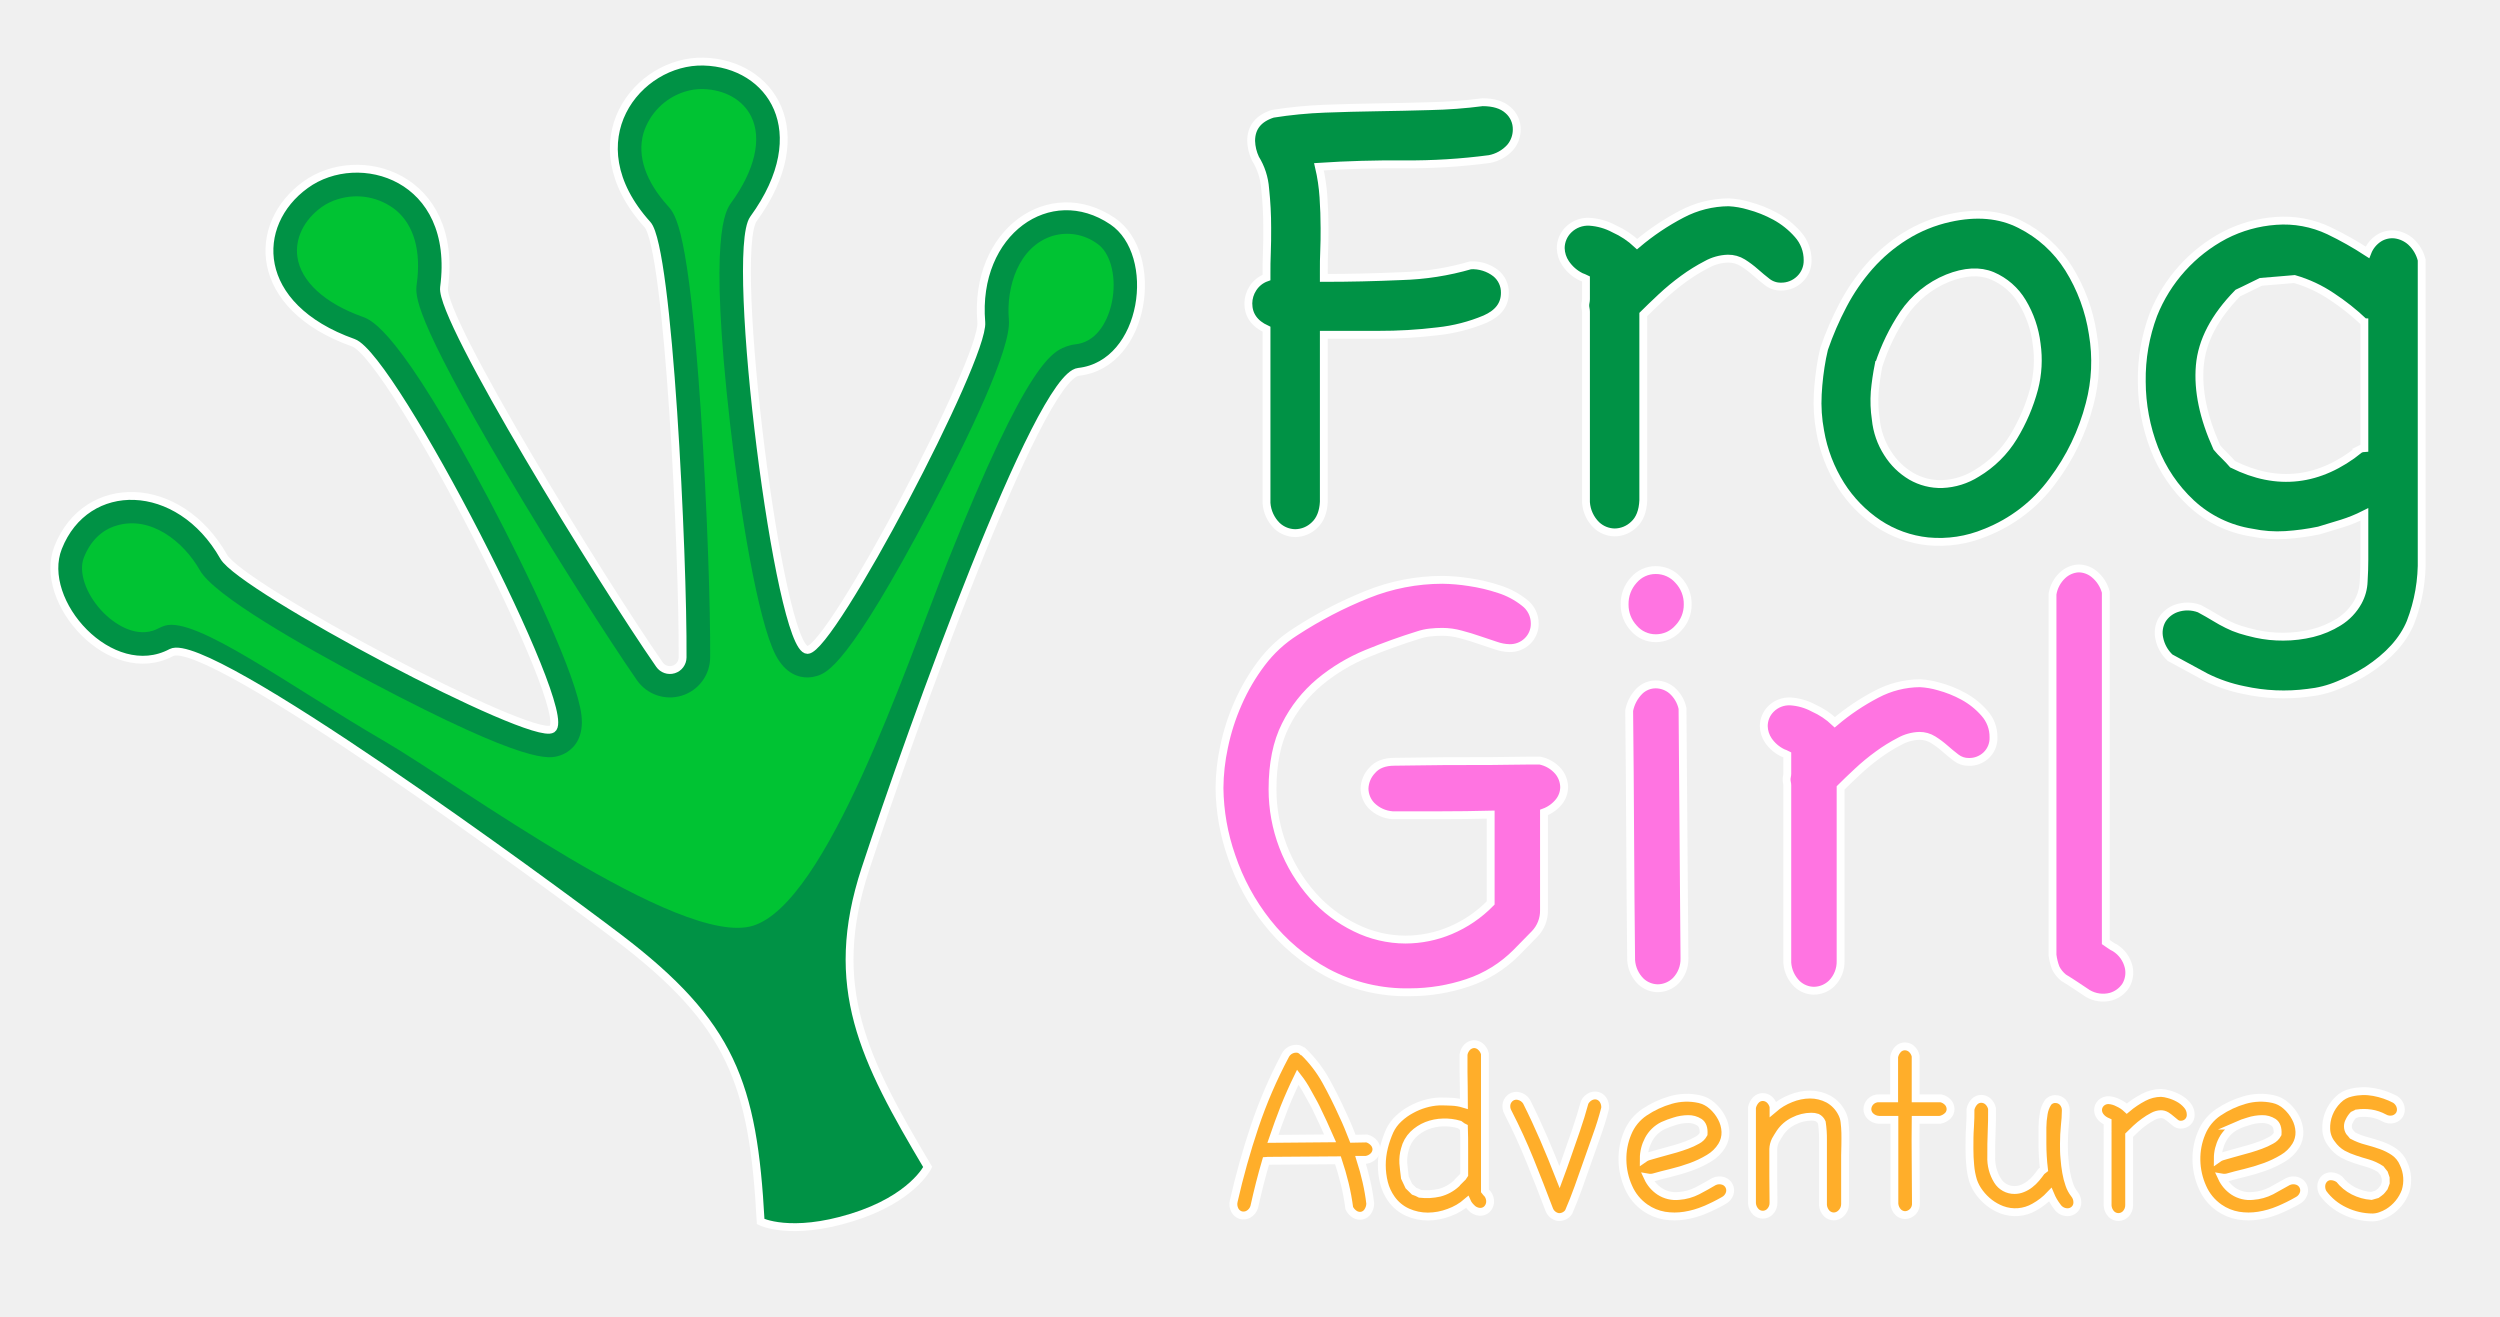
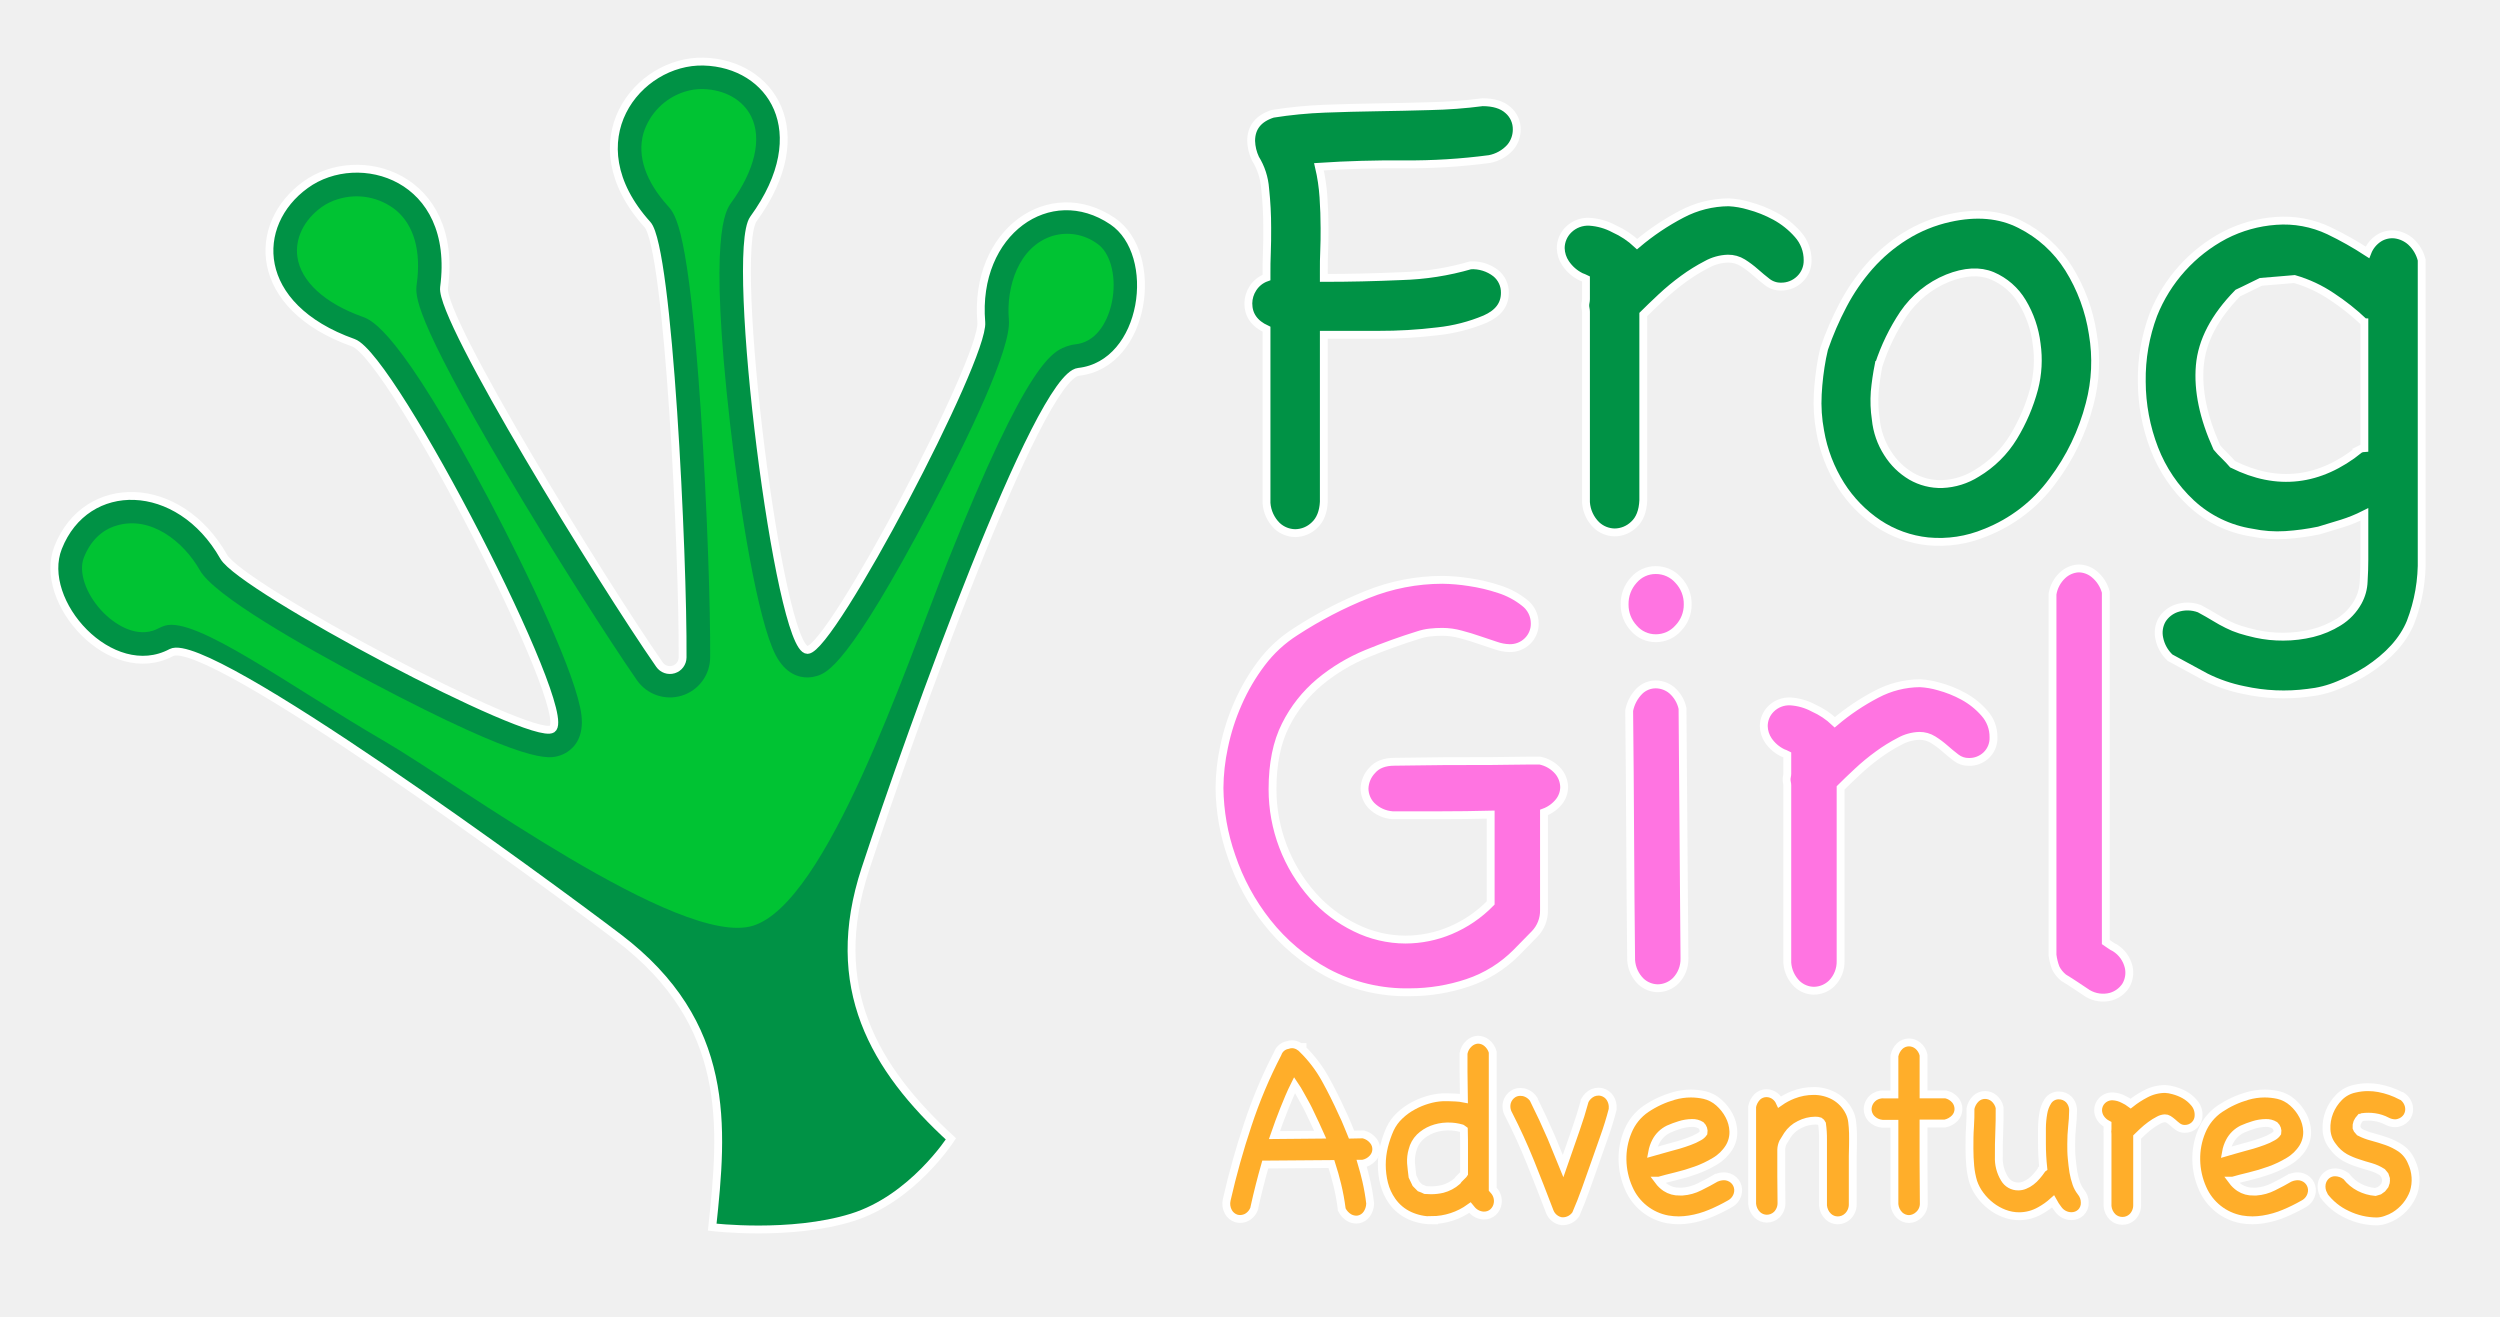
<svg xmlns="http://www.w3.org/2000/svg" id="katman_1" data-name="katman 1" viewBox="0 0 635.92 334.9">
  <defs>
    <style>.cls-1{fill:#009245;}.cls-1,.cls-3,.cls-4{stroke:#fff;stroke-miterlimit:10;stroke-width:2px;}.cls-2{fill:#00c333;}.cls-3{fill:#ff74e1;}.cls-4{fill:#ffae2a;}</style>
  </defs>
-   <path class="cls-1" d="M193.49,310.72c-1.9-35.11-7.37-50.34-36.21-72.27C139.51,224.94,52.67,161.15,43.58,166c-15.29,8.15-34.25-12.91-28.79-26.73,7.1-18,30.74-17.73,42.12,2.35,4.55,8,78.44,47.13,83.54,43.81,6.09-4-40.57-94.68-50.58-98.25C64,78,63.86,57,77.73,47c13.57-9.83,39-2.21,35.22,26.14-1.07,8,40.08,74.71,54.79,95.9a3.23,3.23,0,0,0,5.89-1.82c.17-25.8-3.55-104.12-8.94-110.09-19.16-21.23-2.45-41.91,14.3-41.46,17.12.45,28.82,17.8,12.68,40-6.25,8.6,6.46,109.81,13.74,109.65,6.08-.13,45-74.14,44.2-83.33C247.67,59,267,45.44,283,56.26c12.32,8.33,8.56,36.41-8.66,38.33-10.23,1.13-42.42,90.56-54.22,126.48-9.87,30.05-.39,48.42,15.86,75.78,0,0-3.87,8.07-19.29,12.84C201.05,314.54,193.49,310.72,193.49,310.72Z" />
+   <path class="cls-1" d="M181.17,312.15c2.74-25.63,5-51.77-23.89-73.7C139.51,224.94,52.67,161.15,43.58,166c-15.29,8.15-34.25-12.91-28.79-26.73,7.1-18,30.74-17.73,42.12,2.35,4.55,8,78.44,47.13,83.54,43.81,6.09-4-40.57-94.68-50.58-98.25C64,78,63.86,57,77.73,47c13.57-9.83,39-2.21,35.22,26.14-1.07,8,40.08,74.71,54.79,95.9a3.23,3.23,0,0,0,5.89-1.82c.17-25.8-3.55-104.12-8.94-110.09-19.16-21.23-2.45-41.91,14.3-41.46,17.12.45,28.82,17.8,12.68,40-6.25,8.6,6.46,109.81,13.74,109.65,6.08-.13,45-74.14,44.2-83.33C247.67,59,267,45.44,283,56.26c12.32,8.33,8.56,36.41-8.66,38.33-10.23,1.13-42.42,90.56-54.22,126.48-9.87,30.05,2.21,50.7,21.76,68.62,0,0-9.77,15.23-25.19,20C201.05,314.54,181.17,312.15,181.17,312.15Z" />
  <path class="cls-2" d="M191.53,235.48c-18.47,5.71-75.09-36.11-93.62-46.87-24.28-14.1-48.1-31.91-56-29.45a8.78,8.78,0,0,0-1.58.66,8.94,8.94,0,0,1-1.51.63c-4.73,1.46-9.81-1.69-13-5.12-4.05-4.38-5.9-9.93-4.49-13.5,1.64-4.15,4.48-7,8.22-8.11,8.7-2.69,17.14,4,21.3,11.35,3.63,6.4,25.69,19,43.56,28.46,40,21.13,45.32,19.48,47.88,18.69a7.87,7.87,0,0,0,2-.94c2-1.3,4.24-4,3.61-9.36-1.17-9.89-13.42-35.76-23.55-54.91C101.52,83.89,94.52,81.4,92.22,80.58c-9.64-3.44-15.68-9-16.57-15.21-.67-4.68,1.64-9.43,6.18-12.71a14.22,14.22,0,0,1,4.13-2,16,16,0,0,1,14.78,2.82c4.58,3.87,6.41,10.36,5.27,18.75-.39,2.91-1,7.77,22.39,47.49C141.16,141.31,155,162.88,162,173a10.23,10.23,0,0,0,18.64-5.77c.08-12.34-.72-37.94-2.4-63-3.09-46-6.38-49.65-8.34-51.83-5.68-6.29-7.84-12.67-6.25-18.45A16,16,0,0,1,174.26,23.3a14.12,14.12,0,0,1,4.55-.65c5.6.15,10.19,2.77,12.28,7,2.78,5.65.93,13.63-5.09,21.91-1.43,2-5.8,8-.27,56.45,2.45,21.53,7,49.79,11.57,58.62,2.51,4.79,5.88,5.74,8.26,5.69a8.22,8.22,0,0,0,2.19-.36c2.56-.8,7.9-2.45,29-42.47,9.41-17.89,20.5-40.75,19.88-48.09C255.88,73,259.07,62.7,267.76,60a13,13,0,0,1,11.36,2c3.18,2.15,4.79,7.78,3.92,13.68-.69,4.63-3.1,10.1-7.83,11.56a8.25,8.25,0,0,1-1.6.33,8.9,8.9,0,0,0-1.69.35c-4.06,1.26-10.2,3.16-31,55.23C230.15,170.3,210.37,229.65,191.53,235.48Z" />
  <path class="cls-1" d="M334.34,133.61a7.08,7.08,0,0,1-4.89,2,6.89,6.89,0,0,1-4.62-1.86,9,9,0,0,1-2.67-5.78V83.74q-4.62-2.13-4.62-6.58a7.12,7.12,0,0,1,1.16-3.82,6.77,6.77,0,0,1,3.46-2.75V69.34c0-1.42,0-3.11.09-5.06s.09-4.06.09-6.32a91.53,91.53,0,0,0-.53-10,16.76,16.76,0,0,0-2.49-7.65,11.43,11.43,0,0,1-1.07-4.44q0-5.16,5.51-6.93A111,111,0,0,1,337,27.65q6.66-.25,13.33-.35T363.76,27A122.41,122.41,0,0,0,377.1,26c2.84,0,5,.66,6.49,2a6.35,6.35,0,0,1,2.22,5,7,7,0,0,1-1.69,4.53,9.55,9.55,0,0,1-5.25,2.93,156.3,156.3,0,0,1-21.68,1.34q-10.86-.09-21.69.62a47.36,47.36,0,0,1,1.15,7.73q.27,4,.27,7.91c0,2,0,3.92-.09,5.69s-.09,3.5-.09,5.16v1.78q9.6,0,19.73-.45a70,70,0,0,0,17.6-2.75,9.62,9.62,0,0,1,6.4,2,6.26,6.26,0,0,1,2.32,5c0,3-1.67,5.19-5,6.67a42.75,42.75,0,0,1-12.09,3.11,122.47,122.47,0,0,1-15.11.89H336.74v42.49C336.62,130.2,335.82,132.25,334.34,133.61Z" />
  <path class="cls-1" d="M402.16,70.41A10.16,10.16,0,0,1,398.25,67,7.2,7.2,0,0,1,397,63.12,6.61,6.61,0,0,1,399,58.41a7.06,7.06,0,0,1,5.34-2,15.31,15.31,0,0,1,6.22,1.78,21.3,21.3,0,0,1,5.87,3.91,61.87,61.87,0,0,1,11.37-7.64,25.87,25.87,0,0,1,11.92-3,21.73,21.73,0,0,1,5.15.89,30.43,30.43,0,0,1,6.67,2.66,21.11,21.11,0,0,1,5.78,4.62,9.74,9.74,0,0,1,2.48,6.58A6.45,6.45,0,0,1,457.81,71,6.69,6.69,0,0,1,453,72.9a5.56,5.56,0,0,1-3.47-1.16c-1-.77-2-1.6-3-2.49a24.73,24.73,0,0,0-3.2-2.4,7,7,0,0,0-3.82-1.06,11.89,11.89,0,0,0-5.42,1.51,45,45,0,0,0-5.87,3.64,60.23,60.23,0,0,0-5.6,4.62Q419.94,78.07,418,80V127.3q-.18,4.1-2.4,6.13a7.11,7.11,0,0,1-4.89,2,6.9,6.9,0,0,1-4.62-1.87,8.91,8.91,0,0,1-2.67-5.78V79.3a4.08,4.08,0,0,0-.09-.8,3.6,3.6,0,0,1,0-1.6,4.08,4.08,0,0,0,.09-.8V70.94A11.22,11.22,0,0,0,402.16,70.41Z" />
  <path class="cls-1" d="M464,88.72a79.09,79.09,0,0,1,4.8-11.11,50.53,50.53,0,0,1,6.76-9.87,41.12,41.12,0,0,1,9-7.64,35.86,35.86,0,0,1,11.29-4.62q10.32-2.31,18,1.6a30.81,30.81,0,0,1,12.35,11.2,43.79,43.79,0,0,1,6.14,16.62,42.06,42.06,0,0,1-.8,17.86,55.33,55.33,0,0,1-9.42,19.56,38.81,38.81,0,0,1-17.07,13.16,30.38,30.38,0,0,1-14.67,2.22,28.09,28.09,0,0,1-12.62-4.54,33.11,33.11,0,0,1-9.51-9.77A37.54,37.54,0,0,1,463,109.7a39.2,39.2,0,0,1-.62-9.42A69.8,69.8,0,0,1,463.5,91Zm13.87,4.09a66.92,66.92,0,0,0-1,6.84,31.76,31.76,0,0,0,.27,7,19.43,19.43,0,0,0,3,8.62,17.75,17.75,0,0,0,6,5.86,14.9,14.9,0,0,0,7.92,2,17.78,17.78,0,0,0,8.79-2.75,27.29,27.29,0,0,0,9.34-9.25,46.78,46.78,0,0,0,5.24-12.27,29,29,0,0,0,.63-11.37,26.86,26.86,0,0,0-3.65-10.67,16.4,16.4,0,0,0-7.64-6.67q-4.8-2-11.38.62a25,25,0,0,0-11.2,9.07A52.81,52.81,0,0,0,477.9,92.81Z" />
  <path class="cls-1" d="M552,167.3a9.2,9.2,0,0,1-2.76-5,6.69,6.69,0,0,1,.71-4.62,7,7,0,0,1,3.65-2.93,8.64,8.64,0,0,1,5.87.08c1.53.83,2.84,1.57,3.91,2.23s2.13,1.24,3.2,1.77a21.82,21.82,0,0,0,3.29,1.34c1.12.35,2.45.71,4,1.06a31.5,31.5,0,0,0,6.93.72,31.17,31.17,0,0,0,7.38-.89,23.06,23.06,0,0,0,6.75-2.85,14,14,0,0,0,4.89-5.15,11.51,11.51,0,0,0,1.42-5.16c.12-2,.18-3.85.18-5.51V130.85a37.74,37.74,0,0,1-5.69,2.31c-1.89.6-3.85,1.19-5.86,1.78a61,61,0,0,1-8.54,1.16,31.89,31.89,0,0,1-8.53-.62A29.29,29.29,0,0,1,557.36,128,37.38,37.38,0,0,1,548,114.14a47.84,47.84,0,0,1-3.2-17.06A46.64,46.64,0,0,1,547.76,80,39.24,39.24,0,0,1,565.9,59.83a33.61,33.61,0,0,1,13-3.64,26.81,26.81,0,0,1,13.51,2.49,85.74,85.74,0,0,1,9.78,5.51,7.5,7.5,0,0,1,3-3.65,6.38,6.38,0,0,1,4.09-.89,7.49,7.49,0,0,1,4,1.87A9.44,9.44,0,0,1,616,66.14v75.74a42.67,42.67,0,0,1-2.85,16.44q-2.83,6.84-11,12.18a46.22,46.22,0,0,1-7.29,3.73,27,27,0,0,1-7.82,2,47.11,47.11,0,0,1-16.35-.71,38.53,38.53,0,0,1-9.6-3.29Q557.18,170.14,552,167.3Zm48.18-53a2.8,2.8,0,0,1,1.24-.35V82c-.12,0-.18,0-.18-.17a59.41,59.41,0,0,0-8.09-6.4,33.72,33.72,0,0,0-9.51-4.45l-4.26.36-4.27.35c-.95.48-1.93.95-2.93,1.43s-2,1-2.94,1.42q-8.88,9.06-9.68,18.49t4.35,20.8c.59.71,1.24,1.42,2,2.13s1.36,1.42,2,2.13Q584.92,126.59,600.21,114.32Z" />
  <path class="cls-3" d="M391.75,193.48a8.34,8.34,0,0,1,4.63,2.73,6.46,6.46,0,0,1,1.49,4,6,6,0,0,1-1.32,3.72,8.7,8.7,0,0,1-3.81,2.73v24.81a8.45,8.45,0,0,1-2.4,6.12c-1.6,1.66-3.11,3.2-4.55,4.64A31.52,31.52,0,0,1,373.31,250a46.3,46.3,0,0,1-14.64,2.4,43,43,0,0,1-21.18-5.05,49.25,49.25,0,0,1-15.13-12.74,55.73,55.73,0,0,1-9.1-16.79,54.42,54.42,0,0,1-3.06-17.37A51.4,51.4,0,0,1,311.36,190a54.91,54.91,0,0,1,3.55-11.08,50.52,50.52,0,0,1,6-10.26,32.78,32.78,0,0,1,8.6-7.94,105.16,105.16,0,0,1,18.28-9.51,51.25,51.25,0,0,1,19.11-3.72,47.6,47.6,0,0,1,6.78.58,44.63,44.63,0,0,1,7.69,1.82,20,20,0,0,1,6.37,3.39,6.59,6.59,0,0,1,2.65,5.29,6.08,6.08,0,0,1-1.82,4.47,6.31,6.31,0,0,1-4.64,1.82,11.21,11.21,0,0,1-3.47-.66l-4.22-1.41c-1.49-.5-3-1-4.63-1.41a17.71,17.71,0,0,0-4.71-.66,28.66,28.66,0,0,0-3.15.17,14.41,14.41,0,0,0-3,.66q-6.46,2-13.07,4.71a46.35,46.35,0,0,0-12,7.2,34.23,34.23,0,0,0-8.68,11q-3.31,6.54-3.31,16.29A40.72,40.72,0,0,0,334,227.88,35,35,0,0,0,344.77,236a28.86,28.86,0,0,0,12.74,3,29.61,29.61,0,0,0,11.41-2.32,31.26,31.26,0,0,0,10.26-7V207.21q-6.3.16-12.49.16H354.2a8.38,8.38,0,0,1-5.38-2.48,6.39,6.39,0,0,1-1.73-4.3A7,7,0,0,1,349,196c1.26-1.49,3.17-2.23,5.71-2.23q1.65,0,7-.09t11.49-.08c4.08,0,7.91,0,11.5-.08S390.65,193.48,391.75,193.48Z" />
  <path class="cls-3" d="M413.25,153.77a8.91,8.91,0,0,1,2.32-6.2,7.29,7.29,0,0,1,5.62-2.56,7.55,7.55,0,0,1,5.71,2.56,8.75,8.75,0,0,1,2.4,6.2,8.54,8.54,0,0,1-2.4,6,7.56,7.56,0,0,1-5.71,2.57,7.3,7.3,0,0,1-5.62-2.57A8.69,8.69,0,0,1,413.25,153.77Zm15.22,90a7.87,7.87,0,0,1-2.23,5.71,6.58,6.58,0,0,1-4.55,1.9,6.42,6.42,0,0,1-4.3-1.73,8.33,8.33,0,0,1-2.48-5.38q-.17-15.54-.25-31.76t-.25-31.76a9.6,9.6,0,0,1,2.65-5,5.94,5.94,0,0,1,4.13-1.66,6.49,6.49,0,0,1,4.06,1.49,8.45,8.45,0,0,1,2.73,4.63q.15,15.56.24,31.76T428.47,243.76Z" />
  <path class="cls-3" d="M453.45,191.49a9.38,9.38,0,0,1-3.64-3.14,6.76,6.76,0,0,1-1.16-3.64,6.14,6.14,0,0,1,1.82-4.38,6.54,6.54,0,0,1,5-1.91,14.19,14.19,0,0,1,5.79,1.66,19.26,19.26,0,0,1,5.46,3.64,57.63,57.63,0,0,1,10.59-7.12,24,24,0,0,1,11.08-2.81,20.77,20.77,0,0,1,4.8.83,28.18,28.18,0,0,1,6.2,2.48,19.4,19.4,0,0,1,5.38,4.3,9,9,0,0,1,2.31,6.12,6,6,0,0,1-1.81,4.55,6.24,6.24,0,0,1-4.47,1.74,5.16,5.16,0,0,1-3.23-1.08c-.94-.71-1.87-1.49-2.81-2.31a23,23,0,0,0-3-2.24,6.52,6.52,0,0,0-3.55-1,11.1,11.1,0,0,0-5.05,1.41,40.55,40.55,0,0,0-5.46,3.39,54.53,54.53,0,0,0-5.21,4.3c-1.65,1.54-3.09,2.92-4.3,4.13v44a7.84,7.84,0,0,1-2.23,5.7,6.58,6.58,0,0,1-4.55,1.9,6.37,6.37,0,0,1-4.3-1.73,8.33,8.33,0,0,1-2.48-5.38V199.76a3.46,3.46,0,0,0-.09-.74,3.51,3.51,0,0,1,0-1.49,3.55,3.55,0,0,0,.09-.75V192A9.87,9.87,0,0,0,453.45,191.49Z" />
  <path class="cls-3" d="M538,241.12a7.86,7.86,0,0,1,3.47,4.88,6.46,6.46,0,0,1-.74,4.71,6.75,6.75,0,0,1-3.81,2.81,7.71,7.71,0,0,1-5.87-.82l-3-2c-1-.66-2-1.32-3.14-2a7.54,7.54,0,0,1-2-2.48,14.52,14.52,0,0,1-.82-3.31V151.13a8.39,8.39,0,0,1,2.56-4.8,6.45,6.45,0,0,1,4-1.74,6.29,6.29,0,0,1,4,1.41,8.89,8.89,0,0,1,3,4.63v89l1.08.74A8,8,0,0,0,538,241.12Z" />
-   <path class="cls-4" d="M348.55,306.15a3.78,3.78,0,0,1-.67,2.07,2.42,2.42,0,0,1-1.47,1,2.56,2.56,0,0,1-1.73-.3,3.75,3.75,0,0,1-1.47-1.61,57.33,57.33,0,0,0-1.14-6.17c-.49-2-1.06-4-1.73-6l-17.69.13-.3,0a1.25,1.25,0,0,0-.31,0q-1.67,5.69-3,11.75a3.15,3.15,0,0,1-1.54,1.87,2.62,2.62,0,0,1-1.9.2,2.59,2.59,0,0,1-1.47-1.2,3.34,3.34,0,0,1-.3-2.4,195.72,195.72,0,0,1,5.31-18.93,120.09,120.09,0,0,1,7.78-18.06,3.1,3.1,0,0,1,3.27-1.7,2.39,2.39,0,0,1,1.13.63c.05,0,.07,0,.07,0s0,0,.07,0a32,32,0,0,1,5.81,7.54q2.33,4.22,4.27,8.55c.49,1,.94,2.05,1.37,3.07s.83,2.05,1.23,3.07l3.54-.07a3.58,3.58,0,0,1,1.87,1.21,2.54,2.54,0,0,1,.57,1.63,2.58,2.58,0,0,1-.7,1.6,3.38,3.38,0,0,1-1.94,1h-1.4q.87,2.73,1.5,5.51A52.28,52.28,0,0,1,348.55,306.15ZM330.12,274q-1.86,3.81-3.44,7.75c-1,2.63-2,5.27-2.9,7.94l14.56-.13c-.58-1.33-1.17-2.65-1.77-3.94s-1.22-2.58-1.84-3.87-1.43-2.6-2.14-3.94A26.66,26.66,0,0,0,330.12,274Z" />
-   <path class="cls-4" d="M378.33,303.61a3.16,3.16,0,0,1,.7,2.3,2.84,2.84,0,0,1-.87,1.74,2.49,2.49,0,0,1-1.8.6,3.23,3.23,0,0,1-2.17-1.1,4.85,4.85,0,0,1-.6-.7,3.51,3.51,0,0,1-.41-.7,14.55,14.55,0,0,1-4.64,2.7,15.22,15.22,0,0,1-5.34,1,12.64,12.64,0,0,1-5.17-1.1,10.08,10.08,0,0,1-4.14-3.44,12.09,12.09,0,0,1-1.84-4,18.68,18.68,0,0,1,0-9.08,25.54,25.54,0,0,1,1.44-4.17,9.9,9.9,0,0,1,2.3-3.14,14.59,14.59,0,0,1,3.17-2.27,16.76,16.76,0,0,1,3.44-1.44,15.38,15.38,0,0,1,3.64-.63c1.07,0,2.14,0,3.21.07a12.36,12.36,0,0,1,3.13.53c0-3.2-.08-5.91-.1-8.11s0-3.68,0-4.44a3.47,3.47,0,0,1,1-1.94,2.69,2.69,0,0,1,1.61-.7,2.54,2.54,0,0,1,1.63.57,3.55,3.55,0,0,1,1.2,1.87v34.92a2.6,2.6,0,0,0,.3.36A2.64,2.64,0,0,1,378.33,303.61Zm-5.88-4.81v-6.37c0-2,0-3.86-.07-5.64l-.4-.2-.36-.27-.37-.27a13.06,13.06,0,0,0-4.21-.53,12.07,12.07,0,0,0-4.14.83,10.54,10.54,0,0,0-3.44,2.24,8,8,0,0,0-2.1,3.74,10.73,10.73,0,0,0-.4,3.6c.09,1,.22,2.23.4,3.61.18.36.35.71.5,1.07s.32.71.5,1.07L359.7,303a9.46,9.46,0,0,1,1.53.67,14.6,14.6,0,0,0,4.91-.27,10,10,0,0,0,4.31-2.34,1.49,1.49,0,0,1,.3-.36l.5-.5.5-.5a3.92,3.92,0,0,1,.3-.3Z" />
-   <path class="cls-4" d="M403.09,280.38a3.34,3.34,0,0,1,1.57-1.5,2.64,2.64,0,0,1,1.74-.14,2.53,2.53,0,0,1,1.4,1.07,3.36,3.36,0,0,1,.5,2.1c-.62,2.41-1.35,4.75-2.17,7s-1.63,4.59-2.44,6.91l-2.23,6.31c-.74,2.07-1.55,4.12-2.44,6.17a2.89,2.89,0,0,1-2.67,1.27,3,3,0,0,1-2.27-1.87q-2.4-6.35-4.91-12.55T383.6,283a3.11,3.11,0,0,1-.34-2.37,2.74,2.74,0,0,1,1.14-1.53,2.53,2.53,0,0,1,1.9-.3,3.15,3.15,0,0,1,2,1.4q2.34,4.67,4.41,9.48t4,9.75c.32-.85.62-1.7.91-2.54s.58-1.69.9-2.54c.8-2.31,1.6-4.62,2.4-6.91S402.43,282.78,403.09,280.38Z" />
-   <path class="cls-4" d="M436,300.54a3.22,3.22,0,0,1,2.4-.13,2.53,2.53,0,0,1,1.57,3.2,3.1,3.1,0,0,1-1.57,1.8,41.81,41.81,0,0,1-4.74,2.34,21.89,21.89,0,0,1-5.14,1.47,16.11,16.11,0,0,1-5.14,0,12.15,12.15,0,0,1-4.87-2,12.3,12.3,0,0,1-4.28-5.24,17.49,17.49,0,0,1-1.53-6.88,16.87,16.87,0,0,1,1.3-6.87,11.68,11.68,0,0,1,4.3-5.31,23.55,23.55,0,0,1,6.68-3.11,14.72,14.72,0,0,1,7.28-.23,7.26,7.26,0,0,1,3.27,1.7,10.59,10.59,0,0,1,2.37,3,8.27,8.27,0,0,1,1,3.6,6.38,6.38,0,0,1-.94,3.57,9.42,9.42,0,0,1-3.27,3.18,25.76,25.76,0,0,1-4.64,2.2,47.62,47.62,0,0,1-5,1.5c-1.66.4-3.12.78-4.37,1.14a3.62,3.62,0,0,1-1.53.06,8.55,8.55,0,0,0,3,3.51,7.49,7.49,0,0,0,4.9,1.17,12.19,12.19,0,0,0,4.71-1.31Q434.07,301.69,436,300.54Zm-13-14.22a8.29,8.29,0,0,0-3.67,3.57,10.36,10.36,0,0,0-1.21,4.84,4.43,4.43,0,0,1,1-.53c.8-.22,1.61-.46,2.43-.7s1.66-.48,2.51-.7l2.17-.6c.91-.27,1.85-.58,2.83-.94a17.35,17.35,0,0,0,2.67-1.23,3.8,3.8,0,0,0,1.61-1.57c.09-1.47-.27-2.47-1.07-3a5.09,5.09,0,0,0-2.87-.8,11.44,11.44,0,0,0-3.47.57A22.83,22.83,0,0,0,423,286.32Z" />
-   <path class="cls-4" d="M468.29,308.65a2.68,2.68,0,0,1-1.84.77,2.6,2.6,0,0,1-1.74-.7,3.43,3.43,0,0,1-1-2.17c0-2.05,0-4.08,0-6.11s0-4.06,0-6.11q0-2.2,0-4.41a27.2,27.2,0,0,0-.3-4.4,2.49,2.49,0,0,0-1.17-1.24,4.46,4.46,0,0,0-1.5-.23,9.93,9.93,0,0,0-4.47,1.1,8.81,8.81,0,0,0-3.48,3c-.49.76-.88,1.39-1.16,1.9a5.71,5.71,0,0,0-.57,2.24v6.81q0,3.41.06,6.81a3.14,3.14,0,0,1-.9,2.3,2.54,2.54,0,0,1-3.57.07,3.38,3.38,0,0,1-1-2.17v-6.21q0-3,0-5.94t0-6v-6.24a3.94,3.94,0,0,1,1.07-2,2.4,2.4,0,0,1,1.67-.67,2.64,2.64,0,0,1,1.64.6,3.41,3.41,0,0,1,1.1,1.87v.53a15.24,15.24,0,0,1,4.37-2.63,13.13,13.13,0,0,1,4.91-1,10,10,0,0,1,4.64,1.13,8.4,8.4,0,0,1,3.5,3.68,6.18,6.18,0,0,1,.64,2.17c.11.86.17,1.78.2,2.73s0,1.94,0,2.94-.06,1.95-.06,2.84v12.35A3.22,3.22,0,0,1,468.29,308.65Z" />
-   <path class="cls-4" d="M475.7,283.85a2.56,2.56,0,0,1-.7-1.74,2.81,2.81,0,0,1,.76-1.83,2.86,2.86,0,0,1,2.31-.9h3.74V268.83a3.86,3.86,0,0,1,1.06-2,2.4,2.4,0,0,1,1.67-.67,2.62,2.62,0,0,1,1.64.6,3.35,3.35,0,0,1,1.1,1.87v10.75h6.41a3.39,3.39,0,0,1,1.87,1.1,2.61,2.61,0,0,1,.6,1.63,2.38,2.38,0,0,1-.67,1.67,3.86,3.86,0,0,1-2,1.07h-6.21q-.06,5.14,0,10.58c0,3.63.07,7.16.07,10.58a2.87,2.87,0,0,1-2.74,3.08,2.61,2.61,0,0,1-1.74-.71,3.41,3.41,0,0,1-1-2.17q0-5.2,0-10.68t0-10.68h-3.94A3.36,3.36,0,0,1,475.7,283.85Z" />
-   <path class="cls-4" d="M527.67,303.74a3.3,3.3,0,0,1,.74,2.07,2.43,2.43,0,0,1-.74,1.84,2.5,2.5,0,0,1-1.8.7,3.13,3.13,0,0,1-2.54-1.37,13.62,13.62,0,0,1-1.8-3.1,16.79,16.79,0,0,1-4.07,3.17,9.68,9.68,0,0,1-8.28.67,12.38,12.38,0,0,1-3.11-1.74,13.11,13.11,0,0,1-2.53-2.57,10.76,10.76,0,0,1-1.64-3.07,18.83,18.83,0,0,1-.73-3.84c-.14-1.4-.2-2.86-.2-4.37,0-1.83,0-3.61.13-5.34s.13-3.27.13-4.61a3.94,3.94,0,0,1,1.07-2,2.4,2.4,0,0,1,1.67-.67,2.64,2.64,0,0,1,1.64.6,3.44,3.44,0,0,1,1.1,1.87c0,2.09,0,4.11-.1,6s-.1,4-.1,6.18a10.84,10.84,0,0,0,1.6,6.14,5,5,0,0,0,4.34,2.4,5.25,5.25,0,0,0,2-.4,7.42,7.42,0,0,0,1.87-1.07,10,10,0,0,0,1.6-1.53c.49-.58.94-1.16,1.34-1.74a1.38,1.38,0,0,1,.33-.23,1.26,1.26,0,0,0,.34-.23,56.11,56.11,0,0,1-.4-6.75q0-1.94,0-3.9a22,22,0,0,1,.33-3.61,7.09,7.09,0,0,1,1-2.67,2.25,2.25,0,0,1,2-1,2.56,2.56,0,0,1,1.81.76,3,3,0,0,1,.8,2.24,35.34,35.34,0,0,1-.24,3.74,45.3,45.3,0,0,0-.23,4.61c0,1.24,0,2.49.13,3.73a35.38,35.38,0,0,0,.44,3.58,19.43,19.43,0,0,0,.8,3.1A8.08,8.08,0,0,0,527.67,303.74Z" />
-   <path class="cls-4" d="M535.61,285.12a3.85,3.85,0,0,1-1.46-1.27,2.66,2.66,0,0,1-.47-1.47,2.47,2.47,0,0,1,.73-1.77,2.66,2.66,0,0,1,2-.77,5.78,5.78,0,0,1,2.33.67A8.15,8.15,0,0,1,541,282a23.15,23.15,0,0,1,4.27-2.87A9.64,9.64,0,0,1,549.7,278a8.55,8.55,0,0,1,1.94.34,11.45,11.45,0,0,1,2.5,1,7.57,7.57,0,0,1,2.17,1.74,3.64,3.64,0,0,1,.94,2.47,2.43,2.43,0,0,1-.74,1.83,2.5,2.5,0,0,1-1.8.7,2.06,2.06,0,0,1-1.3-.43c-.38-.29-.76-.6-1.14-.94a10.43,10.43,0,0,0-1.2-.9,2.69,2.69,0,0,0-1.44-.4,4.45,4.45,0,0,0-2,.57,15.89,15.89,0,0,0-2.2,1.37,21.79,21.79,0,0,0-2.11,1.73c-.66.63-1.24,1.18-1.73,1.67v17.76a3.2,3.2,0,0,1-.9,2.3,2.63,2.63,0,0,1-1.84.77,2.6,2.6,0,0,1-1.74-.7,3.43,3.43,0,0,1-1-2.17V288.46a1.69,1.69,0,0,0,0-.3,1.78,1.78,0,0,1,0-.3,1.89,1.89,0,0,1,0-.31,1.69,1.69,0,0,0,0-.3v-1.93A2.85,2.85,0,0,0,535.61,285.12Z" />
-   <path class="cls-4" d="M582,300.54a3.22,3.22,0,0,1,2.4-.13,2.53,2.53,0,0,1,1.57,3.2,3.1,3.1,0,0,1-1.57,1.8,41.81,41.81,0,0,1-4.74,2.34,21.89,21.89,0,0,1-5.14,1.47,16.11,16.11,0,0,1-5.14,0,12.15,12.15,0,0,1-4.87-2,12.3,12.3,0,0,1-4.28-5.24,17.49,17.49,0,0,1-1.53-6.88,16.87,16.87,0,0,1,1.3-6.87,11.64,11.64,0,0,1,4.31-5.31,23.37,23.37,0,0,1,6.67-3.11,14.72,14.72,0,0,1,7.28-.23,7.26,7.26,0,0,1,3.27,1.7,10.59,10.59,0,0,1,2.37,3,8.27,8.27,0,0,1,1,3.6,6.38,6.38,0,0,1-.94,3.57,9.42,9.42,0,0,1-3.27,3.18,25.76,25.76,0,0,1-4.64,2.2,47.62,47.62,0,0,1-5,1.5c-1.66.4-3.12.78-4.37,1.14a3.62,3.62,0,0,1-1.53.06,8.55,8.55,0,0,0,3,3.51,7.49,7.49,0,0,0,4.9,1.17,12.19,12.19,0,0,0,4.71-1.31Q580,301.69,582,300.54Zm-13-14.22a8.29,8.29,0,0,0-3.67,3.57,10.35,10.35,0,0,0-1.2,4.84,4.17,4.17,0,0,1,1-.53c.8-.22,1.61-.46,2.43-.7s1.66-.48,2.51-.7l2.17-.6c.91-.27,1.85-.58,2.83-.94a17.35,17.35,0,0,0,2.67-1.23,3.8,3.8,0,0,0,1.61-1.57c.09-1.47-.27-2.47-1.07-3a5.09,5.09,0,0,0-2.87-.8,11.49,11.49,0,0,0-3.47.57A24,24,0,0,0,568.93,286.32Z" />
-   <path class="cls-4" d="M590.89,303.48a3.37,3.37,0,0,1-.4-2.17,2.74,2.74,0,0,1,.84-1.54,2.33,2.33,0,0,1,1.63-.57,3.66,3.66,0,0,1,2.07.74,10.89,10.89,0,0,0,3.64,3,11.83,11.83,0,0,0,4.51,1.27l1.4-.4c.35-.27.6-.44.73-.53a1.41,1.41,0,0,0,.3-.24,2.23,2.23,0,0,0,.27-.3c.11-.13.3-.37.57-.73a3,3,0,0,0,.2-.54,4.66,4.66,0,0,1,.2-.6,5.47,5.47,0,0,1,0-.6,5,5,0,0,0,0-.6l-.41-1.2a6.67,6.67,0,0,0-.43-.53,6.77,6.77,0,0,1-.43-.54,12.57,12.57,0,0,0-3.34-1.53c-1.11-.31-2.19-.64-3.24-1a18.23,18.23,0,0,1-3.07-1.3,8.8,8.8,0,0,1-2.84-2.61,6.36,6.36,0,0,1-1.37-3.7,9.74,9.74,0,0,1,.67-4,10.06,10.06,0,0,1,2.27-3.44,6.68,6.68,0,0,1,3.44-1.9,13.72,13.72,0,0,1,5.71-.14,19.15,19.15,0,0,1,5.44,1.87,3.17,3.17,0,0,1,1.4,2,2.65,2.65,0,0,1-.3,1.91,2.71,2.71,0,0,1-1.54,1.13,3.15,3.15,0,0,1-2.37-.33,10.19,10.19,0,0,0-3.37-1.14,11.87,11.87,0,0,0-3.57,0,1.4,1.4,0,0,1-.43.2,1.75,1.75,0,0,0-.44.2,5.79,5.79,0,0,0-1.06,1.57,2.69,2.69,0,0,0,.06,2.71c.14.17.27.33.4.46a3.79,3.79,0,0,1,.4.47,15.54,15.54,0,0,0,3.51,1.37c1.27.33,2.5.71,3.7,1.13a14.7,14.7,0,0,1,3.34,1.67,6.76,6.76,0,0,1,2.41,3,9.67,9.67,0,0,1,.5,7,10.68,10.68,0,0,1-4.44,5.41,10.5,10.5,0,0,1-1.94.9,6.31,6.31,0,0,1-2,.37,16.43,16.43,0,0,1-7.08-1.64A14.41,14.41,0,0,1,590.89,303.48Z" />
+   <path class="cls-4" d="M345,310.23a3.82,3.82,0,0,1-1.76-.46,4.81,4.81,0,0,1-1.88-2l-.08-.16,0-.18a56.38,56.38,0,0,0-1.12-6.07c-.43-1.76-.93-3.53-1.49-5.27l-16.83.13c-1,3.51-1.94,7.17-2.76,10.9l0,.07,0,.07a4.14,4.14,0,0,1-2,2.42,3.94,3.94,0,0,1-1.66.39,3.41,3.41,0,0,1-.95-.14,3.52,3.52,0,0,1-2-1.64,4.34,4.34,0,0,1-.43-3.1c1.48-6.5,3.27-12.9,5.34-19.07A121.61,121.61,0,0,1,325,268a3.27,3.27,0,0,1,2.51-2.17,3.43,3.43,0,0,1,1.16-.21,3.3,3.3,0,0,1,.76.1,3.54,3.54,0,0,1,1.27.6h.62l0,.55a33.09,33.09,0,0,1,5.78,7.58c1.56,2.81,3,5.71,4.31,8.62.48,1,.95,2,1.38,3.1.34.81.67,1.63,1,2.44l3-.06.15.05a4.56,4.56,0,0,1,2.37,1.56,3.36,3.36,0,0,1-.18,4.49,4.4,4.4,0,0,1-2.48,1.36l-.1,0h-.16c.42,1.42.8,2.85,1.13,4.28a54.76,54.76,0,0,1,1,5.75v.17a4.76,4.76,0,0,1-.87,2.62,3.37,3.37,0,0,1-2.08,1.35A3.47,3.47,0,0,1,345,310.23ZM329.3,276c-1,2-1.86,4.1-2.69,6.17s-1.67,4.36-2.43,6.56l11.63-.11c-.38-.85-.76-1.69-1.15-2.53-.6-1.28-1.21-2.57-1.83-3.86s-1.41-2.56-2.12-3.9A26.23,26.23,0,0,0,329.3,276Z" />
+   <path class="cls-4" d="M364.2,310.42a13.61,13.61,0,0,1-5.58-1.19,11.05,11.05,0,0,1-4.54-3.77,13.19,13.19,0,0,1-2-4.37,19.74,19.74,0,0,1,0-9.58,26.9,26.9,0,0,1,1.5-4.33,11.1,11.1,0,0,1,2.53-3.46,15.47,15.47,0,0,1,3.39-2.43,18.13,18.13,0,0,1,3.62-1.5,15.92,15.92,0,0,1,3.88-.68h.06c1.09,0,2.16,0,3.23.07a13.42,13.42,0,0,1,2.08.25q-.06-4-.09-6.82c0-2.21,0-3.69,0-4.45v-.1l0-.11a4.38,4.38,0,0,1,1.36-2.48,3.58,3.58,0,0,1,2.22-1H376a3.54,3.54,0,0,1,2.14.77,4.61,4.61,0,0,1,1.56,2.37l0,.15v34.72h0a5.15,5.15,0,0,1,.43.52,4,4,0,0,1,.85,3,3.77,3.77,0,0,1-1.18,2.33,3.4,3.4,0,0,1-2.36.86h-.15a4.22,4.22,0,0,1-2.84-1.39,6.27,6.27,0,0,1-.55-.62,16.78,16.78,0,0,1-9.73,3.18Zm-1.67-7.72c.49,0,1,.07,1.44.07a12.55,12.55,0,0,0,2.94-.33,9.21,9.21,0,0,0,3.77-2A3.9,3.9,0,0,1,371,300l1.23-1.23.18-.27v-6.07c0-1.72,0-3.41-.05-5a4.85,4.85,0,0,1-.41-.3c-.06,0-.11-.09-.18-.13a11.85,11.85,0,0,0-3.33-.46h-.41a11.38,11.38,0,0,0-3.8.76,9.48,9.48,0,0,0-3.11,2,7,7,0,0,0-1.83,3.28,9.8,9.8,0,0,0-.37,3.27c.08,1,.21,2.11.37,3.4.16.32.31.63.45.95s.26.59.41.88l1.05,1.06A12.26,12.26,0,0,1,362.53,302.7Z" />
+   <path class="cls-4" d="M397.7,310.64l-.49,0a3.9,3.9,0,0,1-3-2.43c-1.63-4.27-3.27-8.49-4.93-12.61s-3.51-8.17-5.54-12.13a4.12,4.12,0,0,1-.4-3.14,3.71,3.71,0,0,1,1.56-2.07,3.39,3.39,0,0,1,1.83-.51,4.26,4.26,0,0,1,.78.07,4.16,4.16,0,0,1,2.6,1.8l.05.07,0,.07c1.56,3.13,3.05,6.33,4.43,9.53,1,2.39,2,4.83,3,7.3v0c.29-.85.59-1.7.91-2.55.79-2.3,1.59-4.61,2.4-6.9s1.52-4.61,2.18-7l0-.13.07-.11a4.41,4.41,0,0,1,2-1.92,3.85,3.85,0,0,1,1.46-.3,3.31,3.31,0,0,1,.93.13,3.51,3.51,0,0,1,2,1.47,4.29,4.29,0,0,1,.67,2.71v.11l0,.09c-.63,2.43-1.37,4.83-2.2,7.13s-1.63,4.59-2.43,6.9l-2.24,6.32c-.74,2.08-1.57,4.18-2.46,6.24l-.06.13-.09.11A4,4,0,0,1,397.7,310.64Z" />
+   <path class="cls-4" d="M427.05,310.41a16.72,16.72,0,0,1-2.83-.24,13.42,13.42,0,0,1-9.89-7.85,18.58,18.58,0,0,1-1.62-7.27,17.83,17.83,0,0,1,1.38-7.28,12.75,12.75,0,0,1,4.66-5.75,24.77,24.77,0,0,1,7-3.24,15.89,15.89,0,0,1,4.36-.62,16.39,16.39,0,0,1,3.4.37,8.38,8.38,0,0,1,3.72,1.93,11.57,11.57,0,0,1,2.59,3.29,9.24,9.24,0,0,1,1.09,4,7.37,7.37,0,0,1-1.08,4.12,10.57,10.57,0,0,1-3.61,3.51,26.41,26.41,0,0,1-4.82,2.29,47.86,47.86,0,0,1-5.11,1.53c-1.64.4-3.1.77-4.33,1.13l-.11,0a7.76,7.76,0,0,0,1.84,1.77,6.11,6.11,0,0,0,3.6,1h0l.67,0a11.33,11.33,0,0,0,4.33-1.2c1.55-.77,3-1.53,4.24-2.27l.07-.05.08,0a5.1,5.1,0,0,1,1.83-.37,3.49,3.49,0,0,1,1.3.24,3.53,3.53,0,0,1,2.16,4.4,4,4,0,0,1-2,2.4,43.76,43.76,0,0,1-4.85,2.39,23,23,0,0,1-5.38,1.54A18,18,0,0,1,427.05,310.41Zm3.35-24.76a10.82,10.82,0,0,0-3.17.52,24.71,24.71,0,0,0-2.81,1.05,7.23,7.23,0,0,0-3.22,3.13,9.78,9.78,0,0,0-.95,2.77c.7-.19,1.35-.38,2-.58.83-.25,1.68-.48,2.53-.71.54-.14,1.25-.33,2.15-.59s1.83-.58,2.77-.92a14.91,14.91,0,0,0,2.51-1.16,3.16,3.16,0,0,0,1.12-1,2.09,2.09,0,0,0-.64-1.91A4.07,4.07,0,0,0,430.4,285.65Z" />
+   <path class="cls-4" d="M467.45,310.42a3.54,3.54,0,0,1-2.39-.95,4.37,4.37,0,0,1-1.34-2.79v-.13c0-2,0-4.08,0-6.1s0-4.07,0-6.12c0-1.47,0-2.95,0-4.42a26.36,26.36,0,0,0-.26-4.06,1.47,1.47,0,0,0-.56-.63,3.4,3.4,0,0,0-1.15-.17,8.86,8.86,0,0,0-4,1,7.69,7.69,0,0,0-3.08,2.69c-.47.73-.85,1.35-1.13,1.84a4.78,4.78,0,0,0-.45,1.84v6.72q0,3.39.06,6.79a4.16,4.16,0,0,1-1.22,3.06,3.66,3.66,0,0,1-2.51,1,3.58,3.58,0,0,1-2.4-.95,4.36,4.36,0,0,1-1.33-2.79v-6.34c0-2,0-4,0-5.93s0-4,0-6v-6.36l0-.12A4.88,4.88,0,0,1,447,279a3.39,3.39,0,0,1,2.34-.93,3.58,3.58,0,0,1,2.25.81,3.94,3.94,0,0,1,1.11,1.44,16.35,16.35,0,0,1,3.38-1.81,14.26,14.26,0,0,1,5.28-1,10.87,10.87,0,0,1,5.1,1.25,9.39,9.39,0,0,1,3.93,4.09,7.43,7.43,0,0,1,.74,2.51c.11.89.18,1.85.21,2.84s0,2,0,3-.06,1.92-.06,2.8v12.35a4.18,4.18,0,0,1-1.23,3A3.65,3.65,0,0,1,467.45,310.42Z" />
+   <path class="cls-4" d="M485.61,310.09a3.58,3.58,0,0,1-2.4-.95,4.41,4.41,0,0,1-1.33-2.79v-.14c0-3.47,0-7,0-10.67q0-4.95,0-9.69h-3.08a4.32,4.32,0,0,1-2.79-1.33,3.57,3.57,0,0,1-.94-2.4,3.84,3.84,0,0,1,4.07-3.73h2.74V268.7l0-.11a4.83,4.83,0,0,1,1.36-2.51,3.43,3.43,0,0,1,2.34-.92,3.55,3.55,0,0,1,2.25.81,4.34,4.34,0,0,1,1.46,2.4l0,.13v9.88h5.54l.12,0a4.41,4.41,0,0,1,2.41,1.45,3.6,3.6,0,0,1,.81,2.25,3.36,3.36,0,0,1-.93,2.34,4.84,4.84,0,0,1-2.5,1.37l-.12,0h-5.34c0,3.1,0,6.32,0,9.57,0,3.63.07,7.16.07,10.59a3.84,3.84,0,0,1-1.26,3.07A3.79,3.79,0,0,1,485.61,310.09Z" />
+   <path class="cls-4" d="M526.87,309.35a4.13,4.13,0,0,1-3.33-1.75,14.89,14.89,0,0,1-1.31-2,17.44,17.44,0,0,1-3.29,2.34,10.76,10.76,0,0,1-5.29,1.43,10.61,10.61,0,0,1-3.83-.7,13,13,0,0,1-3.36-1.88,14,14,0,0,1-2.72-2.76,11.84,11.84,0,0,1-1.79-3.35,20.59,20.59,0,0,1-.78-4.06c-.13-1.43-.2-2.93-.2-4.47,0-1.86,0-3.67.13-5.39s.13-3.25.13-4.56v-.12l0-.12a4.84,4.84,0,0,1,1.37-2.5,3.37,3.37,0,0,1,2.34-.93,3.58,3.58,0,0,1,2.25.81,4.36,4.36,0,0,1,1.45,2.4l0,.13V282c0,2.1,0,4.15-.1,6.08s-.1,4-.1,6.14a9.91,9.91,0,0,0,1.43,5.58,4,4,0,0,0,3.51,2,4.31,4.31,0,0,0,1.63-.33,6.61,6.61,0,0,0,1.63-.93,9,9,0,0,0,1.45-1.39,18.94,18.94,0,0,0,1.28-1.66l0-.07.06-.06a1.94,1.94,0,0,1,.31-.26,59,59,0,0,1-.33-6.25c0-1.29,0-2.6,0-3.92a22.81,22.81,0,0,1,.35-3.77,7.87,7.87,0,0,1,1.16-3.05,3.24,3.24,0,0,1,2.79-1.47,3.56,3.56,0,0,1,2.5,1,4,4,0,0,1,1.11,3,37.39,37.39,0,0,1-.24,3.85,43,43,0,0,0-.23,4.5c0,1.22,0,2.46.13,3.66s.23,2.37.42,3.47a19.21,19.21,0,0,0,.76,2.95,7.56,7.56,0,0,0,1.14,2.11,4.24,4.24,0,0,1,1,2.69,3.37,3.37,0,0,1-1,2.56A3.49,3.49,0,0,1,526.87,309.35Z" />
+   <path class="cls-4" d="M539.82,310.55a3.62,3.62,0,0,1-2.4-.94,4.41,4.41,0,0,1-1.33-2.79V288.46a.41.41,0,0,0,0-.11,2,2,0,0,1-.05-.49,2.21,2.21,0,0,1,.05-.51.31.31,0,0,0,0-.1V286a4.78,4.78,0,0,1-1.78-1.58,3.75,3.75,0,0,1-.62-2,3.47,3.47,0,0,1,1-2.46,3.64,3.64,0,0,1,2.73-1.08,6.55,6.55,0,0,1,2.76.77,9.74,9.74,0,0,1,1.79,1.07,23.61,23.61,0,0,1,3.8-2.46A10.7,10.7,0,0,1,550.7,277a9,9,0,0,1,2.19.37,12.35,12.35,0,0,1,2.73,1.09,8.85,8.85,0,0,1,2.44,2,4.6,4.6,0,0,1,1.19,3.13,3.44,3.44,0,0,1-1,2.56,3.52,3.52,0,0,1-2.49,1,3,3,0,0,1-1.91-.64c-.4-.3-.79-.63-1.19-1a10.27,10.27,0,0,0-1.07-.8,1.64,1.64,0,0,0-.91-.25,3.56,3.56,0,0,0-1.57.46,14.7,14.7,0,0,0-2.08,1.29,20.81,20.81,0,0,0-2,1.66c-.52.49-1,.94-1.41,1.35v17.34a4.16,4.16,0,0,1-1.23,3A3.6,3.6,0,0,1,539.82,310.55Z" />
+   <path class="cls-4" d="M573,310.41a16.72,16.72,0,0,1-2.83-.24,13.42,13.42,0,0,1-9.89-7.85,18.54,18.54,0,0,1-1.62-7.27,17.83,17.83,0,0,1,1.38-7.28,12.75,12.75,0,0,1,4.66-5.75,24.77,24.77,0,0,1,7-3.24,15.89,15.89,0,0,1,4.36-.62,16.39,16.39,0,0,1,3.4.37,8.38,8.38,0,0,1,3.72,1.93,11.57,11.57,0,0,1,2.59,3.29,9.24,9.24,0,0,1,1.09,4,7.34,7.34,0,0,1-1.08,4.12,10.57,10.57,0,0,1-3.61,3.51,26.41,26.41,0,0,1-4.82,2.29,47.86,47.86,0,0,1-5.11,1.53c-1.64.39-3.09.77-4.33,1.13l-.11,0a7.76,7.76,0,0,0,1.84,1.77,6.11,6.11,0,0,0,3.6,1h0l.67,0a11.33,11.33,0,0,0,4.33-1.2c1.55-.77,3-1.53,4.24-2.27l.07-.05.08,0a5.1,5.1,0,0,1,1.83-.37,3.49,3.49,0,0,1,1.3.24,3.53,3.53,0,0,1,2.16,4.4,4,4,0,0,1-2,2.4,43.76,43.76,0,0,1-4.85,2.39,23,23,0,0,1-5.38,1.54A18,18,0,0,1,573,310.41Zm3.35-24.76a10.82,10.82,0,0,0-3.17.52,23.82,23.82,0,0,0-2.82,1.05,7.26,7.26,0,0,0-3.21,3.13,9.46,9.46,0,0,0-.94,2.77l2-.58c.83-.25,1.68-.48,2.53-.71.54-.14,1.25-.33,2.15-.59s1.83-.58,2.77-.92a14.55,14.55,0,0,0,2.51-1.16,3.16,3.16,0,0,0,1.12-1,2.09,2.09,0,0,0-.64-1.91A4.07,4.07,0,0,0,576.34,285.65Z" />
+   <path class="cls-4" d="M604.58,310.69a17.54,17.54,0,0,1-7.51-1.74,15.45,15.45,0,0,1-6-4.88l0-.07,0-.08a4.32,4.32,0,0,1-.49-2.82,3.7,3.7,0,0,1,1.15-2.07,3.31,3.31,0,0,1,2.3-.83,4.64,4.64,0,0,1,2.64.92l.12.08.1.12a9.9,9.9,0,0,0,3.3,2.73,11,11,0,0,0,4,1.15l1-.3q.43-.33.63-.45l.15-.11.2-.24c.1-.11.26-.32.48-.61a1.34,1.34,0,0,0,.09-.26c0-.16.1-.35.17-.55s0-.37,0-.53,0-.21,0-.32l-.29-.88-.29-.36c-.13-.14-.25-.29-.37-.44a11.39,11.39,0,0,0-2.92-1.32c-1.12-.31-2.22-.64-3.27-1a19.41,19.41,0,0,1-3.24-1.37,9.78,9.78,0,0,1-3.17-2.89,7.31,7.31,0,0,1-1.57-4.26,10.7,10.7,0,0,1,.74-4.45A11.25,11.25,0,0,1,595,279.1a7.76,7.76,0,0,1,4-2.17,14.41,14.41,0,0,1,3.35-.39,15.1,15.1,0,0,1,2.74.25,20.08,20.08,0,0,1,5.72,2l.07,0,.06,0a4.17,4.17,0,0,1,1.8,2.61,3.61,3.61,0,0,1-.44,2.61,3.69,3.69,0,0,1-2.08,1.55,3.22,3.22,0,0,1-1,.16,4.63,4.63,0,0,1-2.09-.55,9.51,9.51,0,0,0-3.08-1,10.94,10.94,0,0,0-1.62-.12,11.92,11.92,0,0,0-1.46.09,1.94,1.94,0,0,1-.5.2l-.07,0a4.67,4.67,0,0,0-.79,1.18,3.07,3.07,0,0,0-.19,1.33,4.32,4.32,0,0,0,.2.45,3.74,3.74,0,0,0,.25.29,3.42,3.42,0,0,1,.35.39,14.87,14.87,0,0,0,3.1,1.18c1.28.34,2.55.73,3.79,1.16a16,16,0,0,1,3.56,1.78,7.85,7.85,0,0,1,2.76,3.47,10.64,10.64,0,0,1,.53,7.74,11.63,11.63,0,0,1-4.83,5.91,10.42,10.42,0,0,1-2.16,1A7.26,7.26,0,0,1,604.58,310.69Z" />
</svg>
